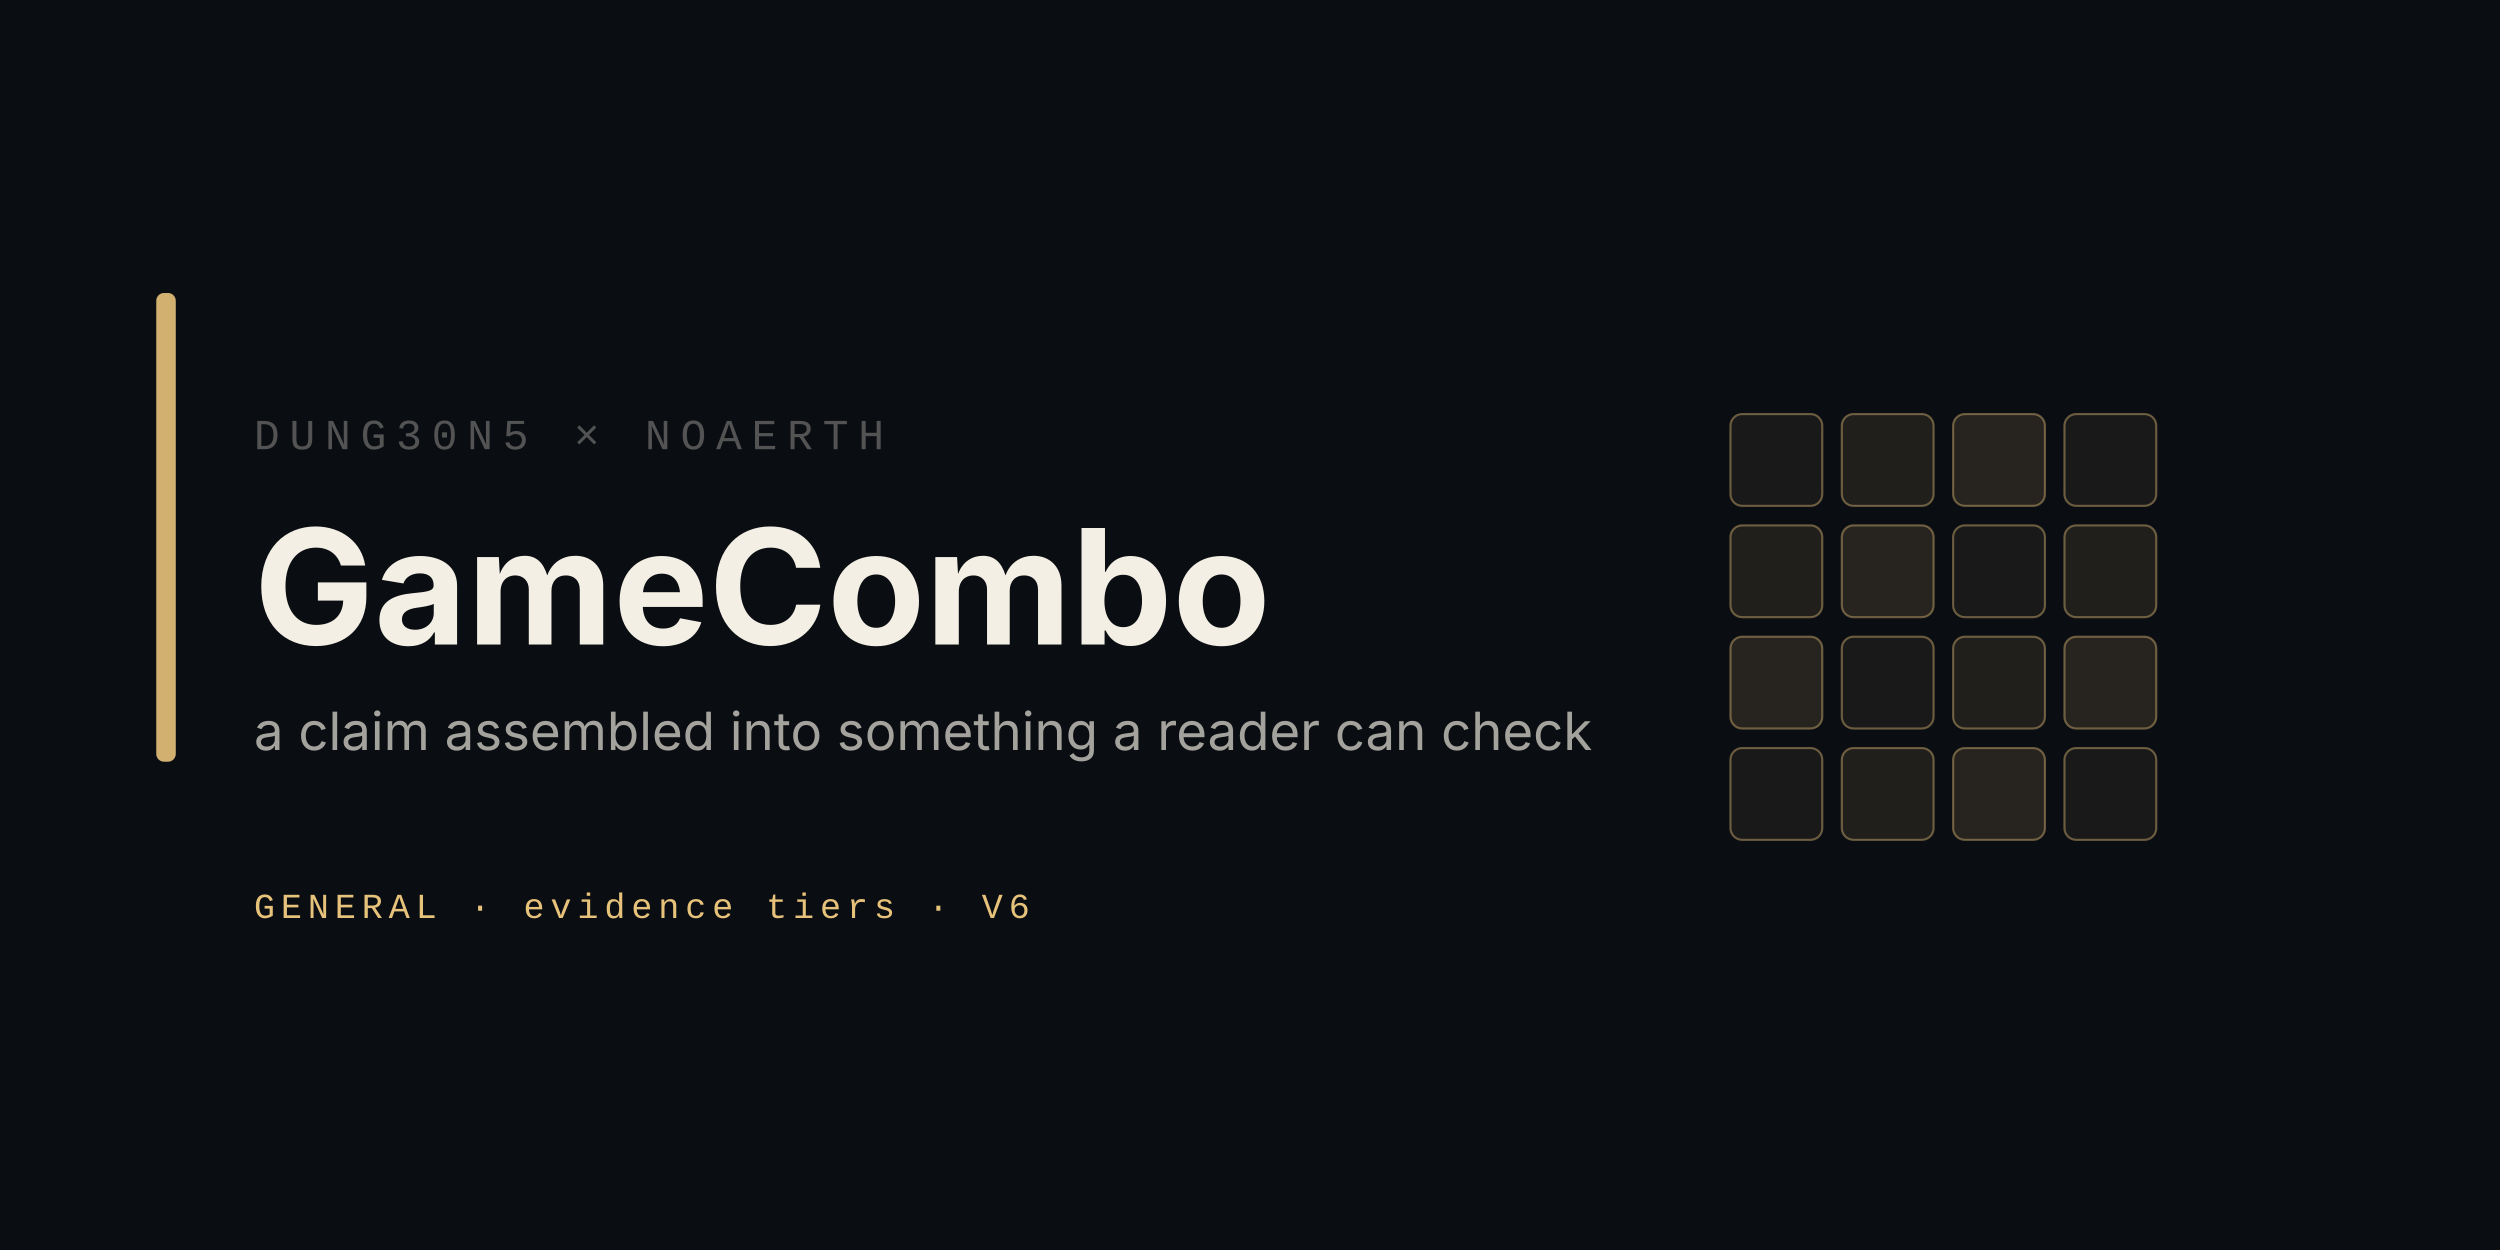
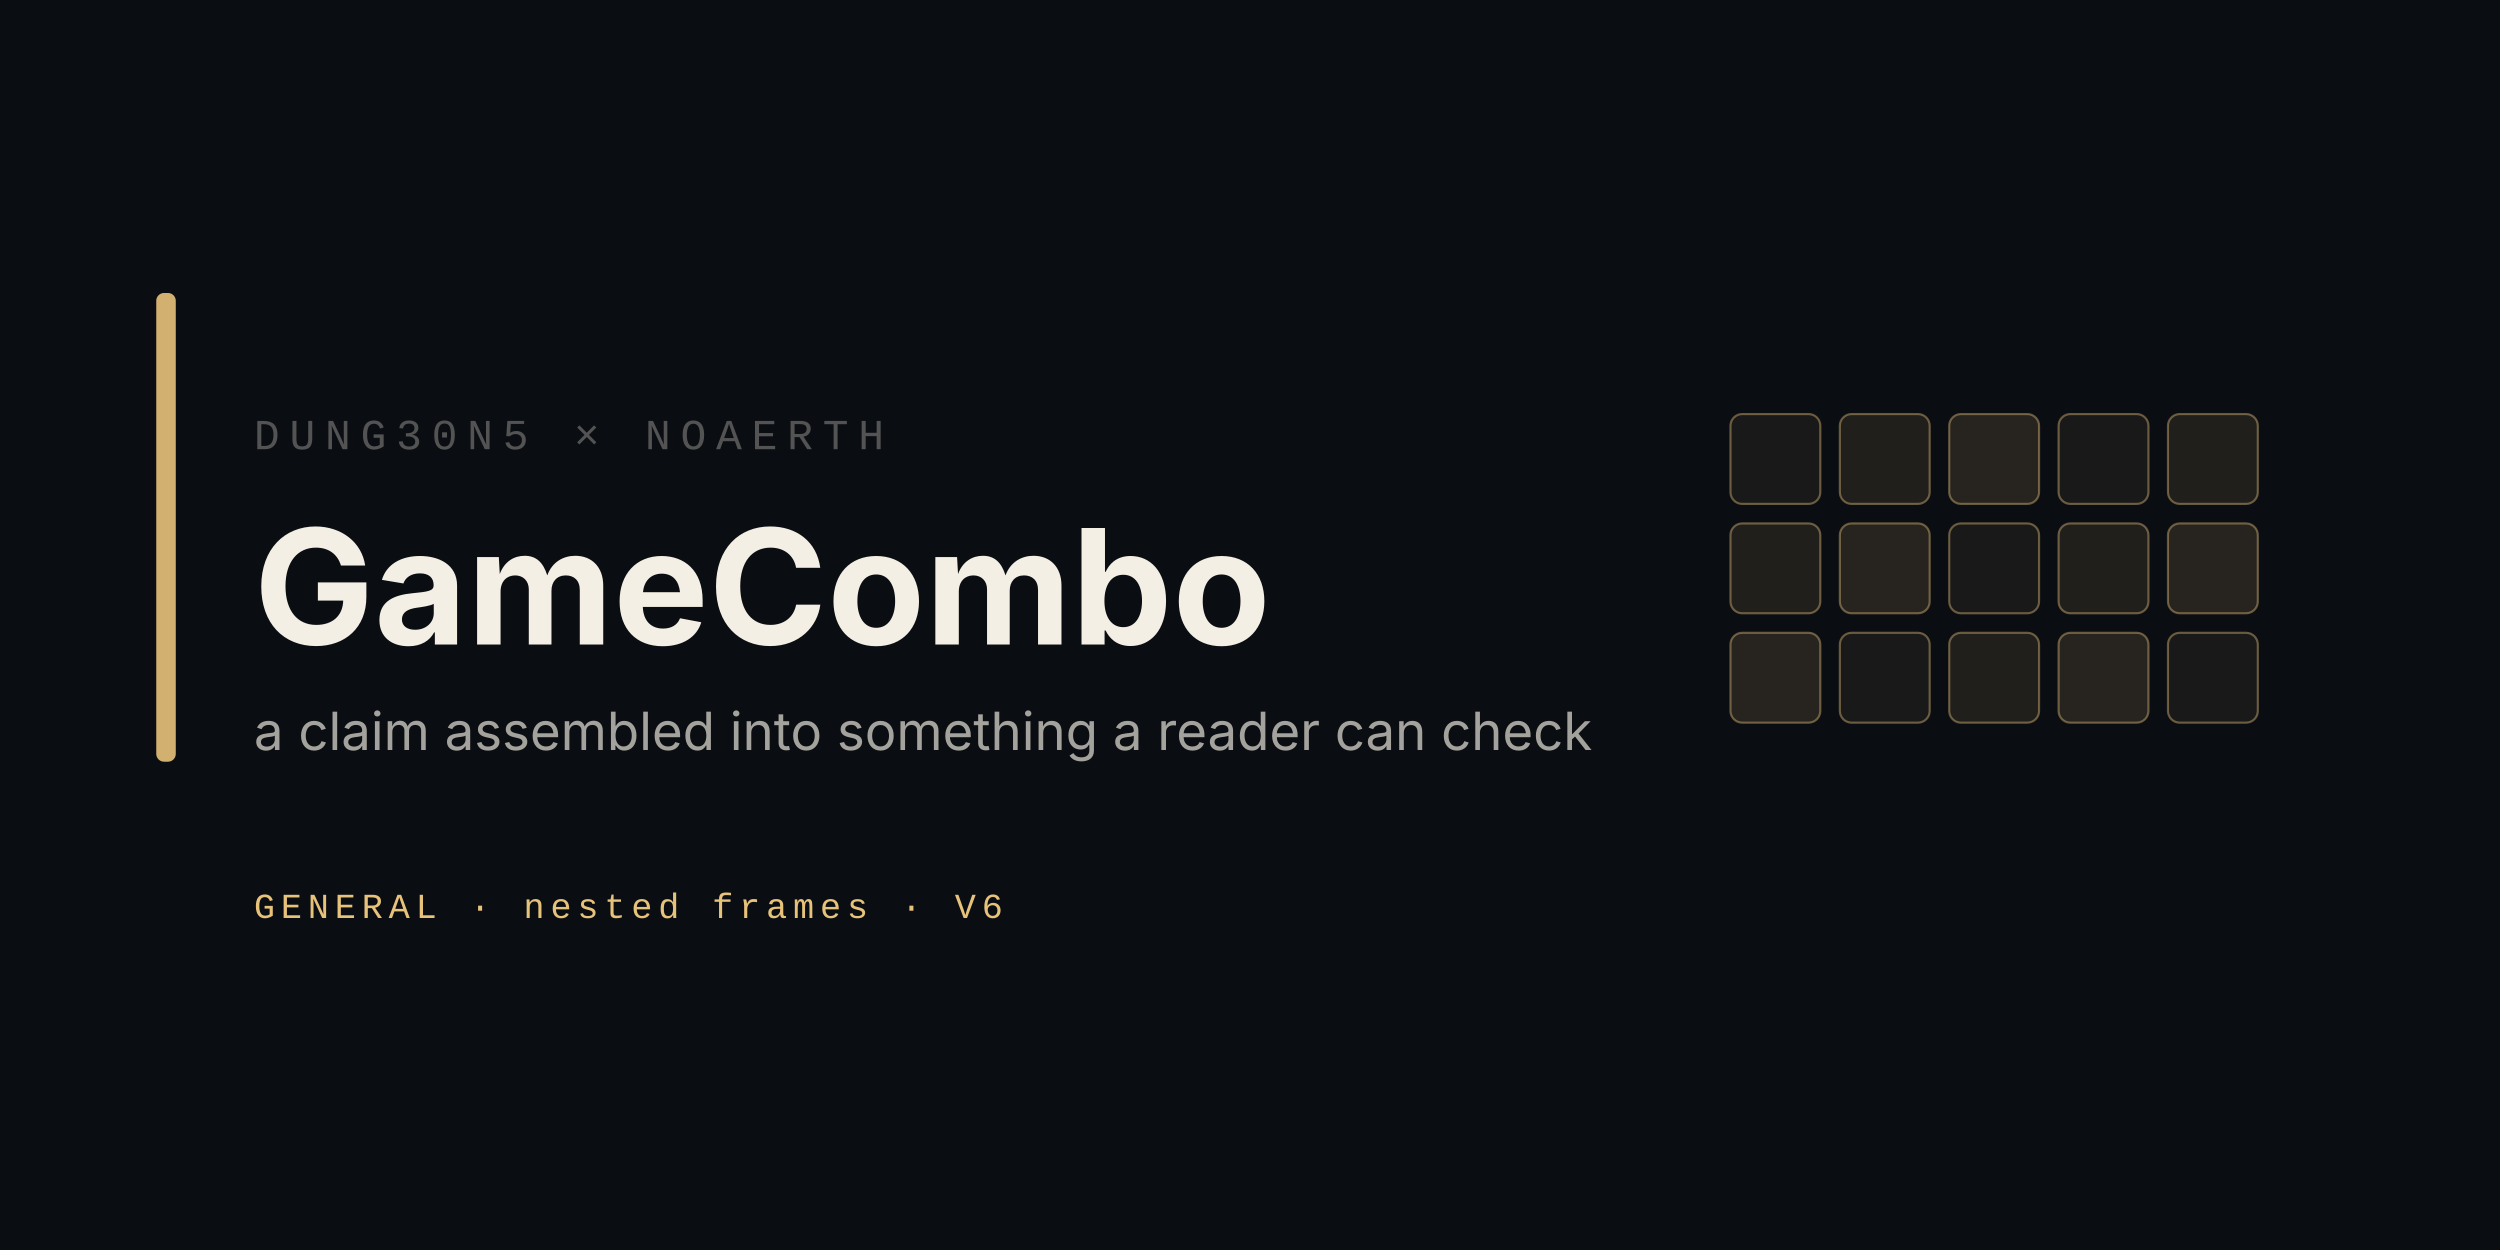
<svg xmlns="http://www.w3.org/2000/svg" viewBox="0 0 1280 640" width="1280" height="640" role="img" aria-label="GameCombo project card">
  <rect width="1280" height="640" fill="#0a0d12" />
-   <rect x="886" y="212" width="47" height="47" rx="6" fill="#e7c27a" fill-opacity="0.07" stroke="#e7c27a" stroke-width="1.1" stroke-opacity="0.42" />
-   <rect x="943" y="212" width="47" height="47" rx="6" fill="#e7c27a" fill-opacity="0.10" stroke="#e7c27a" stroke-width="1.1" stroke-opacity="0.42" />
-   <rect x="1000" y="212" width="47" height="47" rx="6" fill="#e7c27a" fill-opacity="0.13" stroke="#e7c27a" stroke-width="1.1" stroke-opacity="0.42" />
-   <rect x="1057" y="212" width="47" height="47" rx="6" fill="#e7c27a" fill-opacity="0.07" stroke="#e7c27a" stroke-width="1.1" stroke-opacity="0.42" />
-   <rect x="886" y="269" width="47" height="47" rx="6" fill="#e7c27a" fill-opacity="0.10" stroke="#e7c27a" stroke-width="1.1" stroke-opacity="0.42" />
-   <rect x="943" y="269" width="47" height="47" rx="6" fill="#e7c27a" fill-opacity="0.13" stroke="#e7c27a" stroke-width="1.1" stroke-opacity="0.42" />
-   <rect x="1000" y="269" width="47" height="47" rx="6" fill="#e7c27a" fill-opacity="0.07" stroke="#e7c27a" stroke-width="1.1" stroke-opacity="0.42" />
-   <rect x="1057" y="269" width="47" height="47" rx="6" fill="#e7c27a" fill-opacity="0.10" stroke="#e7c27a" stroke-width="1.1" stroke-opacity="0.42" />
-   <rect x="886" y="326" width="47" height="47" rx="6" fill="#e7c27a" fill-opacity="0.13" stroke="#e7c27a" stroke-width="1.1" stroke-opacity="0.42" />
-   <rect x="943" y="326" width="47" height="47" rx="6" fill="#e7c27a" fill-opacity="0.07" stroke="#e7c27a" stroke-width="1.1" stroke-opacity="0.42" />
-   <rect x="1000" y="326" width="47" height="47" rx="6" fill="#e7c27a" fill-opacity="0.10" stroke="#e7c27a" stroke-width="1.1" stroke-opacity="0.42" />
-   <rect x="1057" y="326" width="47" height="47" rx="6" fill="#e7c27a" fill-opacity="0.13" stroke="#e7c27a" stroke-width="1.1" stroke-opacity="0.42" />
-   <rect x="886" y="383" width="47" height="47" rx="6" fill="#e7c27a" fill-opacity="0.07" stroke="#e7c27a" stroke-width="1.1" stroke-opacity="0.42" />
-   <rect x="943" y="383" width="47" height="47" rx="6" fill="#e7c27a" fill-opacity="0.10" stroke="#e7c27a" stroke-width="1.1" stroke-opacity="0.42" />
-   <rect x="1000" y="383" width="47" height="47" rx="6" fill="#e7c27a" fill-opacity="0.13" stroke="#e7c27a" stroke-width="1.1" stroke-opacity="0.42" />
-   <rect x="1057" y="383" width="47" height="47" rx="6" fill="#e7c27a" fill-opacity="0.07" stroke="#e7c27a" stroke-width="1.1" stroke-opacity="0.42" />
+   <rect x="886" y="212" width="46" height="46" rx="6" fill="#e7c27a" fill-opacity="0.07" stroke="#e7c27a" stroke-width="1.1" stroke-opacity="0.42" />
+   <rect x="942" y="212" width="46" height="46" rx="6" fill="#e7c27a" fill-opacity="0.10" stroke="#e7c27a" stroke-width="1.1" stroke-opacity="0.42" />
+   <rect x="998" y="212" width="46" height="46" rx="6" fill="#e7c27a" fill-opacity="0.13" stroke="#e7c27a" stroke-width="1.1" stroke-opacity="0.42" />
+   <rect x="1054" y="212" width="46" height="46" rx="6" fill="#e7c27a" fill-opacity="0.07" stroke="#e7c27a" stroke-width="1.1" stroke-opacity="0.42" />
+   <rect x="1110" y="212" width="46" height="46" rx="6" fill="#e7c27a" fill-opacity="0.10" stroke="#e7c27a" stroke-width="1.1" stroke-opacity="0.42" />
+   <rect x="886" y="268" width="46" height="46" rx="6" fill="#e7c27a" fill-opacity="0.10" stroke="#e7c27a" stroke-width="1.1" stroke-opacity="0.42" />
+   <rect x="942" y="268" width="46" height="46" rx="6" fill="#e7c27a" fill-opacity="0.13" stroke="#e7c27a" stroke-width="1.1" stroke-opacity="0.42" />
+   <rect x="998" y="268" width="46" height="46" rx="6" fill="#e7c27a" fill-opacity="0.07" stroke="#e7c27a" stroke-width="1.1" stroke-opacity="0.42" />
+   <rect x="1054" y="268" width="46" height="46" rx="6" fill="#e7c27a" fill-opacity="0.10" stroke="#e7c27a" stroke-width="1.1" stroke-opacity="0.42" />
+   <rect x="1110" y="268" width="46" height="46" rx="6" fill="#e7c27a" fill-opacity="0.13" stroke="#e7c27a" stroke-width="1.1" stroke-opacity="0.42" />
+   <rect x="886" y="324" width="46" height="46" rx="6" fill="#e7c27a" fill-opacity="0.13" stroke="#e7c27a" stroke-width="1.1" stroke-opacity="0.42" />
+   <rect x="942" y="324" width="46" height="46" rx="6" fill="#e7c27a" fill-opacity="0.07" stroke="#e7c27a" stroke-width="1.1" stroke-opacity="0.42" />
+   <rect x="998" y="324" width="46" height="46" rx="6" fill="#e7c27a" fill-opacity="0.10" stroke="#e7c27a" stroke-width="1.1" stroke-opacity="0.42" />
+   <rect x="1054" y="324" width="46" height="46" rx="6" fill="#e7c27a" fill-opacity="0.13" stroke="#e7c27a" stroke-width="1.1" stroke-opacity="0.42" />
+   <rect x="1110" y="324" width="46" height="46" rx="6" fill="#e7c27a" fill-opacity="0.07" stroke="#e7c27a" stroke-width="1.1" stroke-opacity="0.42" />
  <rect x="80" y="150" width="10" height="240" rx="4" fill="#e7c27a" opacity="0.9" />
  <text x="130" y="230" font-family="ui-monospace, SFMono-Regular, Menlo, Monaco, Consolas, 'Liberation Mono', monospace" font-size="22" letter-spacing="5" fill="#f4efe44f">DUNG30N5 × NOAERTH</text>
  <text x="130" y="330" font-family="-apple-system, BlinkMacSystemFont, 'Segoe UI', Inter, Helvetica, Arial, sans-serif" font-size="82" font-weight="700" fill="#f4efe4">GameCombo</text>
  <text x="130" y="384" font-family="-apple-system, BlinkMacSystemFont, 'Segoe UI', Inter, Helvetica, Arial, sans-serif" font-size="27" fill="#f4efe4a8">a claim assembled into something a reader can check</text>
-   <text x="130" y="470" font-family="ui-monospace, SFMono-Regular, Menlo, Monaco, Consolas, 'Liberation Mono', monospace" font-size="18" fill="#e7c27a" letter-spacing="3">GENERAL · evidence tiers · V6</text>
+   <text x="130" y="470" font-family="ui-monospace, SFMono-Regular, Menlo, Monaco, Consolas, 'Liberation Mono', monospace" font-size="18" fill="#e7c27a" letter-spacing="3">GENERAL · nested frames · V6</text>
</svg>
